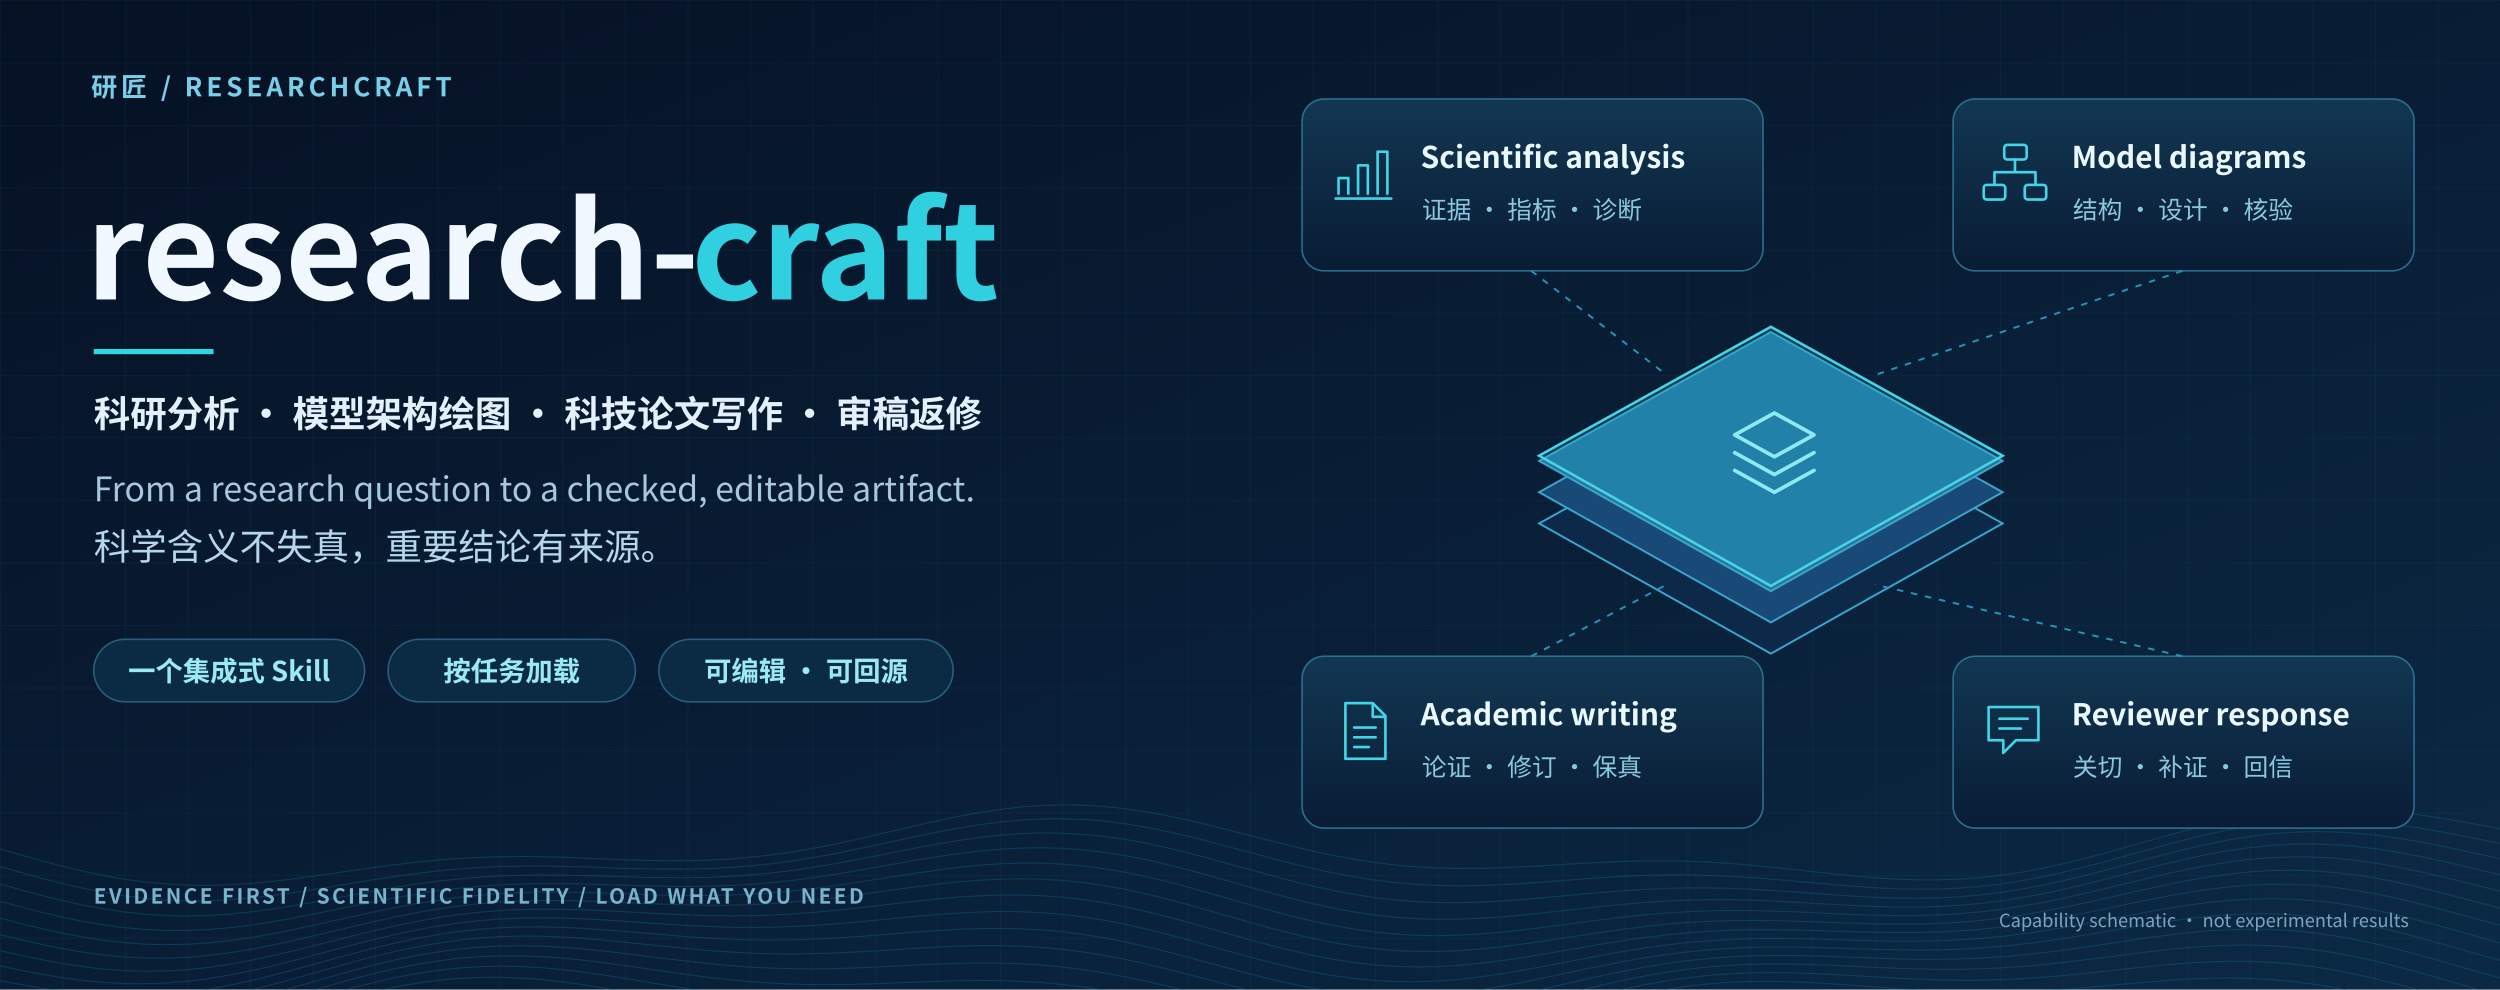
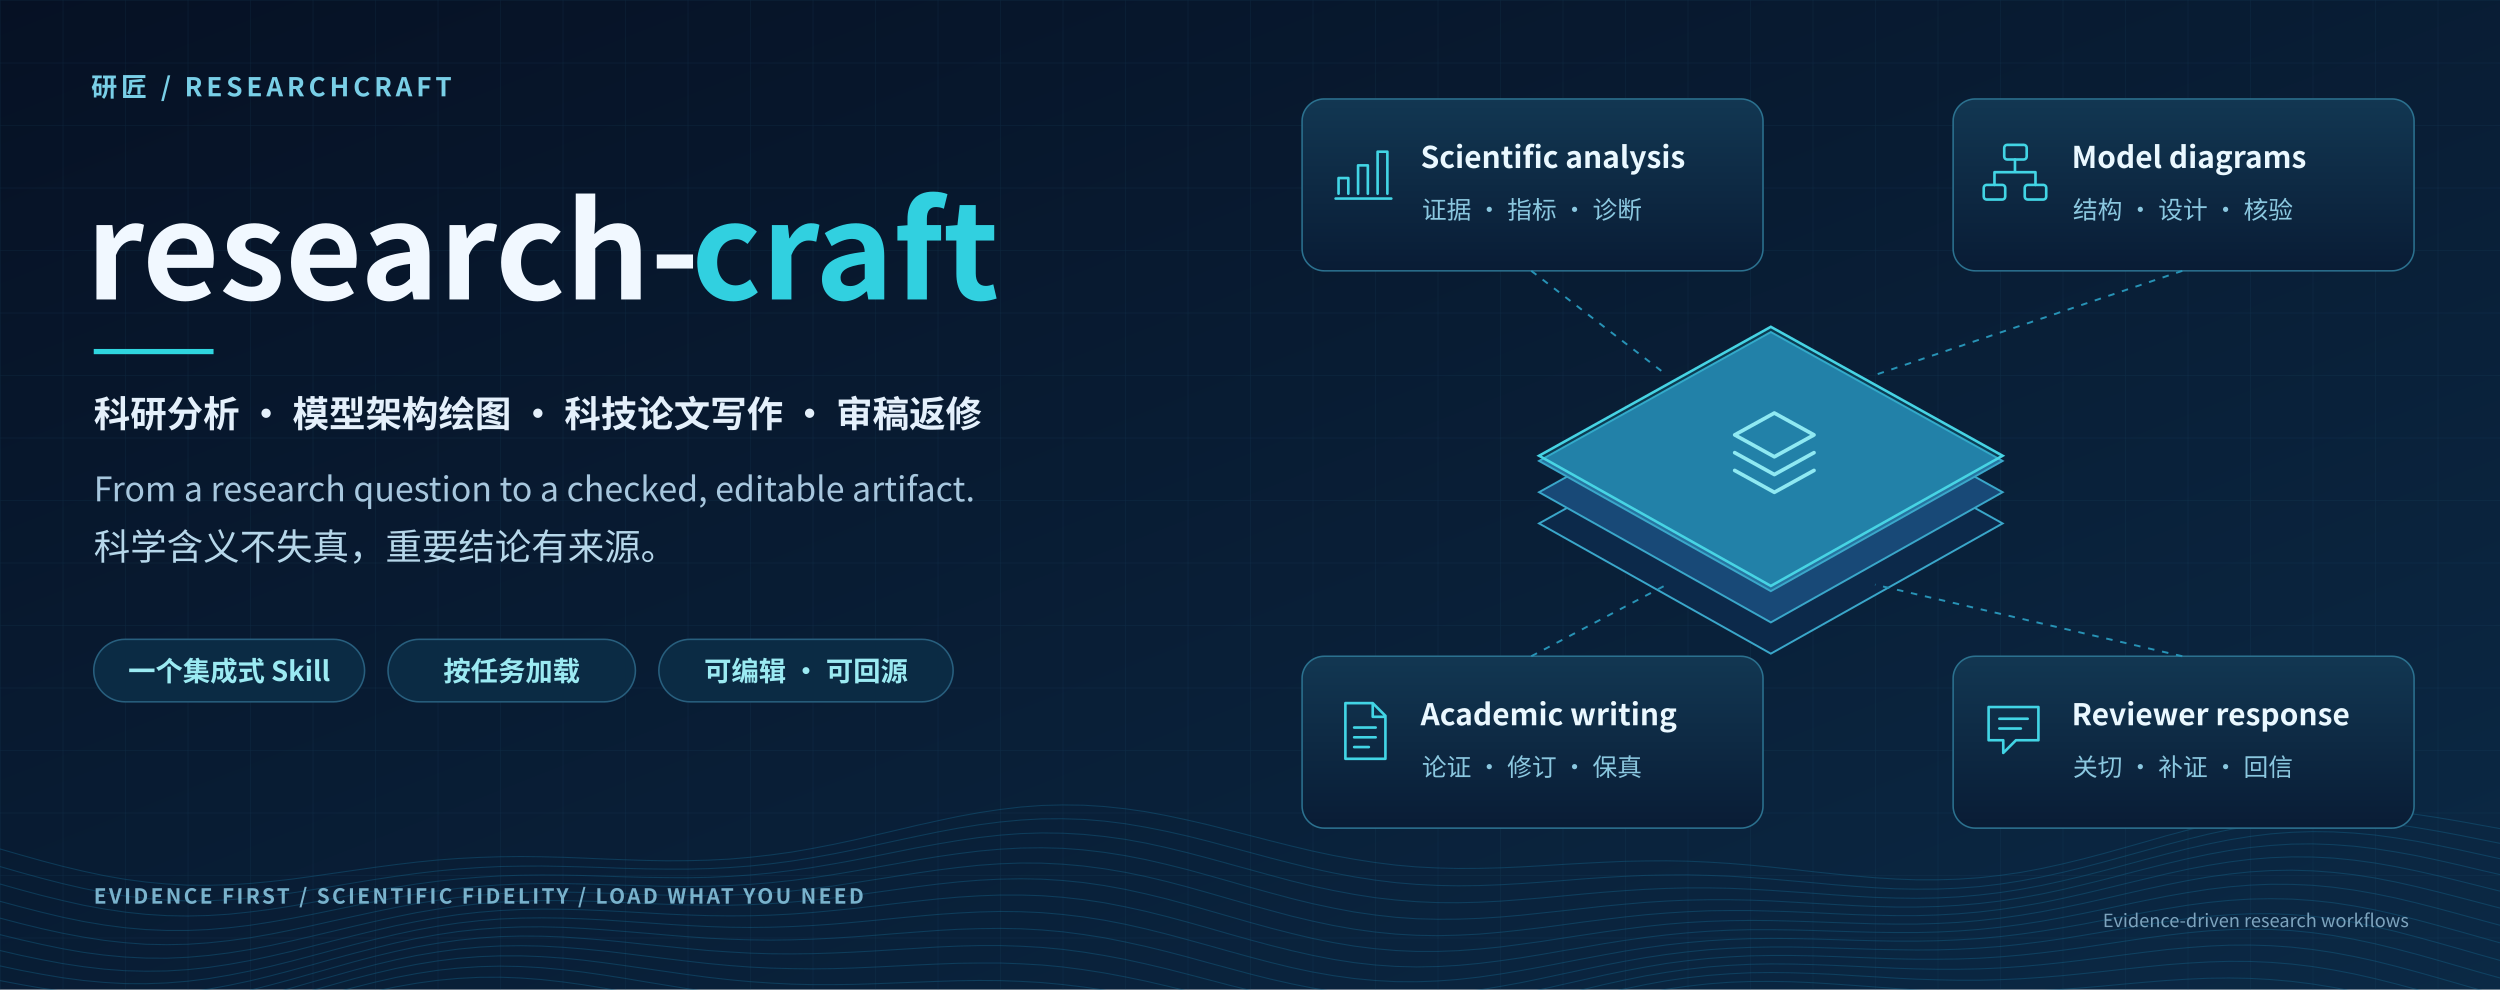
<svg xmlns="http://www.w3.org/2000/svg" width="1920" height="760" viewBox="0 0 1920 760" role="img">
  <defs>
    <linearGradient id="bg" x2="1" y2="1">
      <stop stop-color="#061124" />
      <stop offset="1" stop-color="#0B2945" />
    </linearGradient>
    <linearGradient id="accent">
      <stop stop-color="#2769F5" />
      <stop offset="1" stop-color="#09D4DE" />
    </linearGradient>
    <linearGradient id="glass" x2="0" y2="1">
      <stop stop-color="#123752" />
      <stop offset="1" stop-color="#091C35" />
    </linearGradient>
    <marker id="arrow" viewBox="0 0 10 10" refX="8" refY="5" markerWidth="8" markerHeight="8" orient="auto-start-reverse">
      <path d="M0 1L9 5L0 9" fill="none" stroke="#10ACD0" stroke-width="1.8" />
    </marker>
    <pattern id="grid" width="48" height="48" patternUnits="userSpaceOnUse">
      <path d="M48 0H0V48" fill="none" stroke="#236184" stroke-width=".7" />
    </pattern>
  </defs>
  <rect width="1920" height="760" rx="0" fill="url(#bg)" />
  <rect width="1920" height="760" fill="url(#grid)" opacity="0.22" />
  <polyline points="0,652.0 16,656.6 32,661.1 48,665.3 64,669.1 80,672.5 96,675.3 112,677.4 128,678.9 144,679.8 160,679.9 176,679.5 192,678.5 208,677.0 224,675.2 240,673.0 256,670.7 272,668.4 288,666.1 304,664.0 320,662.1 336,660.5 352,659.3 368,658.5 384,658.0 400,657.8 416,658.0 432,658.4 448,659.0 464,659.7 480,660.3 496,660.8 512,661.1 528,661.0 544,660.6 560,659.8 576,658.4 592,656.6 608,654.4 624,651.6 640,648.5 656,645.1 672,641.4 688,637.7 704,633.9 720,630.4 736,627.0 752,624.1 768,621.7 784,619.8 800,618.6 816,618.2 832,618.4 848,619.4 864,621.1 880,623.4 896,626.4 912,629.8 928,633.5 944,637.6 960,641.7 976,645.8 992,649.8 1008,653.6 1024,657.0 1040,659.9 1056,662.4 1072,664.4 1088,665.8 1104,666.6 1120,667.0 1136,666.9 1152,666.5 1168,665.8 1184,664.9 1200,663.9 1216,663.0 1232,662.2 1248,661.5 1264,661.2 1280,661.1 1296,661.4 1312,662.1 1328,663.1 1344,664.4 1360,665.9 1376,667.6 1392,669.4 1408,671.1 1424,672.7 1440,674.1 1456,675.1 1472,675.7 1488,675.7 1504,675.2 1520,674.1 1536,672.3 1552,670.0 1568,667.0 1584,663.5 1600,659.6 1616,655.4 1632,650.9 1648,646.4 1664,641.8 1680,637.5 1696,633.5 1712,629.9 1728,626.8 1744,624.3 1760,622.4 1776,621.3 1792,620.9 1808,621.1 1824,622.1 1840,623.6 1856,625.5 1872,627.9 1888,630.6 1904,633.5 1920,636.4" fill="none" stroke="#156E96" stroke-width=".8" opacity=".36" />
  <polyline points="0,665.5 16,670.1 32,674.5 48,678.6 64,682.3 80,685.5 96,688.1 112,690.0 128,691.3 144,691.9 160,691.8 176,691.0 192,689.7 208,687.9 224,685.8 240,683.3 256,680.7 272,678.0 288,675.4 304,673.0 320,670.8 336,668.9 352,667.4 368,666.3 384,665.5 400,665.2 416,665.1 432,665.4 448,665.8 464,666.3 480,666.9 496,667.3 512,667.5 528,667.5 544,667.1 560,666.3 576,665.1 592,663.4 608,661.3 624,658.7 640,655.8 656,652.6 672,649.2 688,645.7 704,642.3 720,639.0 736,636.0 752,633.4 768,631.3 784,629.8 800,628.9 816,628.8 832,629.3 848,630.6 864,632.6 880,635.3 896,638.5 912,642.1 928,646.1 944,650.4 960,654.7 976,659.0 992,663.1 1008,667.0 1024,670.4 1040,673.4 1056,675.9 1072,677.9 1088,679.2 1104,680.0 1120,680.3 1136,680.1 1152,679.5 1168,678.6 1184,677.5 1200,676.3 1216,675.0 1232,673.9 1248,673.0 1264,672.3 1280,672.0 1296,671.9 1312,672.3 1328,672.9 1344,673.9 1360,675.1 1376,676.5 1392,677.9 1408,679.4 1424,680.7 1440,681.8 1456,682.6 1472,682.9 1488,682.8 1504,682.1 1520,680.9 1536,679.0 1552,676.5 1568,673.5 1584,670.0 1600,666.1 1616,661.9 1632,657.5 1648,653.1 1664,648.7 1680,644.5 1696,640.6 1712,637.2 1728,634.4 1744,632.1 1760,630.6 1776,629.7 1792,629.6 1808,630.2 1824,631.4 1840,633.2 1856,635.6 1872,638.3 1888,641.3 1904,644.5 1920,647.7" fill="none" stroke="#156E96" stroke-width=".8" opacity=".36" />
  <polyline points="0,678.9 16,683.4 32,687.7 48,691.6 64,695.2 80,698.1 96,700.5 112,702.2 128,703.2 144,703.5 160,703.1 176,702.1 192,700.4 208,698.3 224,695.8 240,693.0 256,690.1 272,687.1 288,684.2 304,681.4 320,678.9 336,676.8 352,675.0 368,673.7 384,672.7 400,672.2 416,672.0 432,672.1 448,672.4 464,672.9 480,673.4 496,673.8 512,674.0 528,674.1 544,673.8 560,673.1 576,672.0 592,670.5 608,668.5 624,666.2 640,663.5 656,660.6 672,657.5 688,654.3 704,651.1 720,648.2 736,645.5 752,643.2 768,641.4 784,640.2 800,639.7 816,639.9 832,640.8 848,642.4 864,644.6 880,647.5 896,651.0 912,654.9 928,659.1 944,663.5 960,667.9 976,672.3 992,676.6 1008,680.5 1024,683.9 1040,686.9 1056,689.4 1072,691.2 1088,692.5 1104,693.2 1120,693.3 1136,692.9 1152,692.1 1168,690.9 1184,689.6 1200,688.1 1216,686.6 1232,685.2 1248,684.0 1264,683.0 1280,682.3 1296,681.9 1312,681.9 1328,682.2 1344,682.9 1360,683.8 1376,684.9 1392,686.0 1408,687.2 1424,688.3 1440,689.2 1456,689.7 1472,689.9 1488,689.6 1504,688.8 1520,687.4 1536,685.5 1552,683.0 1568,680.0 1584,676.5 1600,672.7 1616,668.6 1632,664.3 1648,660.0 1664,655.8 1680,651.8 1696,648.2 1712,645.0 1728,642.4 1744,640.4 1760,639.2 1776,638.7 1792,638.9 1808,639.8 1824,641.3 1840,643.5 1856,646.1 1872,649.2 1888,652.5 1904,656.0 1920,659.5" fill="none" stroke="#156E96" stroke-width=".8" opacity=".36" />
  <polyline points="0,692.2 16,696.5 32,700.6 48,704.4 64,707.7 80,710.4 96,712.5 112,713.9 128,714.6 144,714.6 160,713.9 176,712.5 192,710.6 208,708.1 224,705.3 240,702.2 256,698.9 272,695.6 288,692.4 304,689.4 320,686.6 336,684.2 352,682.3 368,680.7 384,679.6 400,678.9 416,678.6 432,678.6 448,678.9 464,679.4 480,679.9 496,680.3 512,680.7 528,680.8 544,680.6 560,680.1 576,679.2 592,677.9 608,676.2 624,674.1 640,671.7 656,669.0 672,666.2 688,663.4 704,660.5 720,657.9 736,655.6 752,653.6 768,652.2 784,651.3 800,651.1 816,651.5 832,652.7 848,654.6 864,657.1 880,660.2 896,663.9 912,667.9 928,672.3 944,676.8 960,681.4 976,685.8 992,690.1 1008,694.0 1024,697.4 1040,700.4 1056,702.7 1072,704.5 1088,705.6 1104,706.0 1120,705.9 1136,705.3 1152,704.3 1168,702.9 1184,701.2 1200,699.5 1216,697.7 1232,695.9 1248,694.4 1264,693.0 1280,692.0 1296,691.3 1312,691.0 1328,691.0 1344,691.3 1360,691.9 1376,692.8 1392,693.7 1408,694.6 1424,695.5 1440,696.2 1456,696.6 1472,696.6 1488,696.2 1504,695.3 1520,693.9 1536,692.0 1552,689.5 1568,686.6 1584,683.2 1600,679.4 1616,675.5 1632,671.3 1648,667.2 1664,663.2 1680,659.5 1696,656.1 1712,653.2 1728,650.9 1744,649.3 1760,648.3 1776,648.1 1792,648.7 1808,649.9 1824,651.8 1840,654.3 1856,657.2 1872,660.6 1888,664.2 1904,668.0 1920,671.7" fill="none" stroke="#156E96" stroke-width=".8" opacity=".36" />
  <polyline points="0,705.1 16,709.3 32,713.2 48,716.7 64,719.7 80,722.2 96,724.0 112,725.2 128,725.5 144,725.2 160,724.1 176,722.4 192,720.2 208,717.4 224,714.2 240,710.8 256,707.2 272,703.7 288,700.2 304,696.9 320,693.9 336,691.4 352,689.2 368,687.5 384,686.3 400,685.5 416,685.1 432,685.1 448,685.4 464,685.9 480,686.4 496,687.0 512,687.5 528,687.7 544,687.8 560,687.4 576,686.8 592,685.7 608,684.3 624,682.5 640,680.4 656,678.0 672,675.5 688,673.0 704,670.5 720,668.2 736,666.2 752,664.5 768,663.4 784,662.8 800,662.9 816,663.7 832,665.1 848,667.2 864,669.9 880,673.2 896,677.0 912,681.2 928,685.7 944,690.3 960,694.9 976,699.3 992,703.6 1008,707.4 1024,710.8 1040,713.6 1056,715.8 1072,717.4 1088,718.3 1104,718.6 1120,718.2 1136,717.4 1152,716.0 1168,714.3 1184,712.4 1200,710.3 1216,708.1 1232,706.1 1248,704.2 1264,702.5 1280,701.2 1296,700.2 1312,699.5 1328,699.3 1344,699.3 1360,699.7 1376,700.2 1392,700.9 1408,701.7 1424,702.4 1440,702.9 1456,703.2 1472,703.2 1488,702.7 1504,701.8 1520,700.4 1536,698.5 1552,696.1 1568,693.3 1584,690.0 1600,686.4 1616,682.6 1632,678.7 1648,674.9 1664,671.1 1680,667.6 1696,664.6 1712,662.0 1728,660.0 1744,658.7 1760,658.1 1776,658.2 1792,659.0 1808,660.6 1824,662.8 1840,665.6 1856,668.9 1872,672.5 1888,676.4 1904,680.4 1920,684.4" fill="none" stroke="#156E96" stroke-width=".8" opacity=".36" />
  <polyline points="0,717.8 16,721.7 32,725.3 48,728.6 64,731.4 80,733.5 96,735.0 112,735.8 128,735.9 144,735.2 160,733.8 176,731.8 192,729.2 208,726.1 224,722.6 240,718.9 256,715.1 272,711.3 288,707.6 304,704.1 320,700.9 336,698.2 352,695.9 368,694.1 384,692.8 400,692.0 416,691.6 432,691.6 448,692.0 464,692.5 480,693.2 496,693.9 512,694.5 528,695.0 544,695.2 560,695.2 576,694.8 592,694.0 608,692.8 624,691.4 640,689.6 656,687.6 672,685.4 688,683.2 704,681.0 720,679.0 736,677.3 752,676.0 768,675.2 784,674.9 800,675.2 816,676.2 832,677.8 848,680.1 864,683.0 880,686.5 896,690.4 912,694.7 928,699.2 944,703.8 960,708.4 976,712.8 992,716.9 1008,720.7 1024,723.9 1040,726.6 1056,728.6 1072,730.0 1088,730.7 1104,730.7 1120,730.1 1136,728.9 1152,727.3 1168,725.2 1184,723.0 1200,720.5 1216,718.1 1232,715.7 1248,713.5 1264,711.5 1280,709.8 1296,708.5 1312,707.6 1328,707.1 1344,706.9 1360,707.0 1376,707.4 1392,707.9 1408,708.5 1424,709.0 1440,709.5 1456,709.7 1472,709.7 1488,709.2 1504,708.4 1520,707.0 1536,705.2 1552,702.9 1568,700.2 1584,697.1 1600,693.8 1616,690.2 1632,686.5 1648,682.9 1664,679.5 1680,676.3 1696,673.5 1712,671.3 1728,669.6 1744,668.6 1760,668.3 1776,668.8 1792,670.0 1808,671.8 1824,674.3 1840,677.4 1856,681.0 1872,684.9 1888,689.0 1904,693.2 1920,697.4" fill="none" stroke="#156E96" stroke-width=".8" opacity=".36" />
  <polyline points="0,730.0 16,733.7 32,737.0 48,740.0 64,742.4 80,744.3 96,745.5 112,745.9 128,745.7 144,744.7 160,743.0 176,740.6 192,737.7 208,734.3 224,730.6 240,726.6 256,722.5 272,718.5 288,714.6 304,710.9 320,707.7 336,704.8 352,702.4 368,700.6 384,699.3 400,698.5 416,698.2 432,698.3 448,698.7 464,699.4 480,700.2 496,701.1 512,702.0 528,702.7 544,703.2 560,703.4 576,703.3 592,702.8 608,702.0 624,700.8 640,699.3 656,697.7 672,695.8 688,693.9 704,692.1 720,690.4 736,689.0 752,688.0 768,687.4 784,687.4 800,687.9 816,689.1 832,690.9 848,693.3 864,696.4 880,699.9 896,703.9 912,708.2 928,712.7 944,717.3 960,721.8 976,726.1 992,730.1 1008,733.7 1024,736.8 1040,739.3 1056,741.1 1072,742.2 1088,742.6 1104,742.3 1120,741.4 1136,739.9 1152,737.9 1168,735.6 1184,733.0 1200,730.2 1216,727.5 1232,724.7 1248,722.2 1264,719.9 1280,718.0 1296,716.4 1312,715.2 1328,714.4 1344,714.0 1360,714.0 1376,714.2 1392,714.6 1408,715.1 1424,715.6 1440,716.0 1456,716.2 1472,716.2 1488,715.8 1504,715.0 1520,713.8 1536,712.1 1552,710.0 1568,707.5 1584,704.6 1600,701.5 1616,698.2 1632,694.8 1648,691.5 1664,688.3 1680,685.5 1696,683.0 1712,681.1 1728,679.8 1744,679.1 1760,679.2 1776,679.9 1792,681.4 1808,683.6 1824,686.4 1840,689.7 1856,693.5 1872,697.6 1888,701.9 1904,706.3 1920,710.6" fill="none" stroke="#156E96" stroke-width=".8" opacity=".36" />
  <polyline points="0,741.8 16,745.2 32,748.2 48,750.9 64,753.0 80,754.5 96,755.4 112,755.5 128,754.9 144,753.6 160,751.6 176,748.9 192,745.7 208,742.1 224,738.1 240,733.9 256,729.6 272,725.4 288,721.4 304,717.6 320,714.2 336,711.3 352,708.9 368,707.1 384,705.8 400,705.1 416,704.9 432,705.1 448,705.7 464,706.5 480,707.6 496,708.7 512,709.8 528,710.8 544,711.6 560,712.1 576,712.3 592,712.1 608,711.6 624,710.8 640,709.7 656,708.3 672,706.8 688,705.2 704,703.7 720,702.3 736,701.2 752,700.4 768,700.0 784,700.2 800,700.9 816,702.3 832,704.2 848,706.7 864,709.8 880,713.4 896,717.4 912,721.7 928,726.1 944,730.6 960,735.0 976,739.2 992,743.1 1008,746.5 1024,749.3 1040,751.5 1056,753.0 1072,753.9 1088,754.0 1104,753.4 1120,752.2 1136,750.4 1152,748.1 1168,745.4 1184,742.5 1200,739.4 1216,736.3 1232,733.3 1248,730.4 1264,727.9 1280,725.7 1296,723.9 1312,722.5 1328,721.5 1344,720.9 1360,720.7 1376,720.8 1392,721.1 1408,721.6 1424,722.1 1440,722.5 1456,722.8 1472,722.8 1488,722.5 1504,721.8 1520,720.8 1536,719.3 1552,717.4 1568,715.1 1584,712.5 1600,709.7 1616,706.6 1632,703.6 1648,700.6 1664,697.8 1680,695.2 1696,693.1 1712,691.5 1728,690.5 1744,690.2 1760,690.5 1776,691.6 1792,693.3 1808,695.8 1824,698.8 1840,702.4 1856,706.4 1872,710.7 1888,715.1 1904,719.6 1920,724.1" fill="none" stroke="#156E96" stroke-width=".8" opacity=".36" />
  <polyline points="0,753.1 16,756.1 32,758.9 48,761.2 64,763.0 80,764.2 96,764.7 112,764.5 128,763.6 144,762.0 160,759.7 176,756.7 192,753.3 208,749.4 224,745.2 240,740.9 256,736.4 272,732.1 288,728.0 304,724.1 320,720.7 336,717.8 352,715.4 368,713.7 384,712.5 400,711.9 416,711.8 432,712.2 448,713.0 464,714.1 480,715.4 496,716.7 512,718.1 528,719.4 544,720.5 560,721.3 576,721.8 592,722.0 608,721.8 624,721.3 640,720.5 656,719.5 672,718.3 688,717.0 704,715.8 720,714.6 736,713.7 752,713.2 768,713.0 784,713.3 800,714.2 816,715.6 832,717.7 848,720.2 864,723.4 880,726.9 896,730.8 912,735.0 928,739.4 944,743.7 960,748.0 976,752.0 992,755.6 1008,758.8 1024,761.4 1040,763.3 1056,764.6 1072,765.1 1088,764.9 1104,763.9 1120,762.4 1136,760.3 1152,757.6 1168,754.7 1184,751.4 1200,748.0 1216,744.6 1232,741.3 1248,738.2 1264,735.4 1280,733.0 1296,731.0 1312,729.4 1328,728.3 1344,727.6 1360,727.3 1376,727.3 1392,727.6 1408,728.1 1424,728.6 1440,729.1 1456,729.4 1472,729.6 1488,729.5 1504,729.0 1520,728.1 1536,726.9 1552,725.2 1568,723.2 1584,720.9 1600,718.3 1616,715.6 1632,712.9 1648,710.2 1664,707.7 1680,705.5 1696,703.8 1712,702.5 1728,701.8 1744,701.7 1760,702.4 1776,703.7 1792,705.7 1808,708.4 1824,711.7 1840,715.4 1856,719.6 1872,724.0 1888,728.5 1904,733.1 1920,737.6" fill="none" stroke="#156E96" stroke-width=".8" opacity=".36" />
  <polyline points="0,763.8 16,766.5 32,768.9 48,770.9 64,772.4 80,773.2 96,773.5 112,773.0 128,771.8 144,769.9 160,767.3 176,764.2 192,760.5 208,756.4 224,752.1 240,747.6 256,743.1 272,738.6 288,734.4 304,730.6 320,727.2 336,724.4 352,722.1 368,720.4 384,719.3 400,718.9 416,719.0 432,719.6 448,720.7 464,722.0 480,723.6 496,725.3 512,726.9 528,728.5 544,730.0 560,731.1 576,732.0 592,732.5 608,732.6 624,732.4 640,731.9 656,731.2 672,730.3 688,729.3 704,728.3 720,727.3 736,726.6 752,726.2 768,726.2 784,726.7 800,727.6 816,729.1 832,731.2 848,733.8 864,736.8 880,740.3 896,744.1 912,748.2 928,752.4 944,756.6 960,760.6 976,764.4 992,767.8 1008,770.7 1024,773.0 1040,774.6 1056,775.5 1072,775.7 1088,775.2 1104,773.9 1120,772.1 1136,769.6 1152,766.7 1168,763.4 1184,759.8 1200,756.1 1216,752.5 1232,748.9 1248,745.6 1264,742.6 1280,739.9 1296,737.8 1312,736.1 1328,734.9 1344,734.1 1360,733.8 1376,733.8 1392,734.1 1408,734.6 1424,735.2 1440,735.8 1456,736.4 1472,736.7 1488,736.7 1504,736.5 1520,735.9 1536,734.9 1552,733.5 1568,731.8 1584,729.8 1600,727.6 1616,725.2 1632,722.8 1648,720.4 1664,718.3 1680,716.4 1696,714.9 1712,714.0 1728,713.6 1744,713.8 1760,714.7 1776,716.3 1792,718.5 1808,721.4 1824,724.8 1840,728.7 1856,732.9 1872,737.4 1888,742.0 1904,746.6 1920,751.1" fill="none" stroke="#156E96" stroke-width=".8" opacity=".36" />
  <polyline points="0,774.0 16,776.4 32,778.4 48,780.1 64,781.3 80,781.8 96,781.7 112,781.0 128,779.5 144,777.4 160,774.6 176,771.2 192,767.4 208,763.2 224,758.7 240,754.1 256,749.6 272,745.1 288,740.9 304,737.1 320,733.8 336,731.1 352,728.9 368,727.4 384,726.5 400,726.3 416,726.6 432,727.5 448,728.8 464,730.4 480,732.3 496,734.3 512,736.3 528,738.2 544,740.0 560,741.5 576,742.7 592,743.5 608,743.9 624,744.1 640,743.9 656,743.4 672,742.7 688,741.9 704,741.1 720,740.4 736,739.8 752,739.6 768,739.6 784,740.2 800,741.1 816,742.6 832,744.7 848,747.2 864,750.2 880,753.5 896,757.2 912,761.1 928,765.1 944,769.1 960,772.8 976,776.4 992,779.5 1008,782.1 1024,784.0 1040,785.4 1056,786.0 1072,785.8 1088,785.0 1104,783.4 1120,781.2 1136,778.4 1152,775.2 1168,771.6 1184,767.7 1200,763.8 1216,759.9 1232,756.1 1248,752.6 1264,749.4 1280,746.7 1296,744.4 1312,742.6 1328,741.4 1344,740.6 1360,740.3 1376,740.4 1392,740.8 1408,741.4 1424,742.1 1440,742.9 1456,743.6 1472,744.1 1488,744.4 1504,744.4 1520,744.1 1536,743.4 1552,742.3 1568,740.9 1584,739.2 1600,737.3 1616,735.3 1632,733.2 1648,731.2 1664,729.3 1680,727.8 1696,726.6 1712,725.9 1728,725.8 1744,726.3 1760,727.4 1776,729.2 1792,731.6 1808,734.6 1824,738.1 1840,742.1 1856,746.4 1872,750.9 1888,755.5 1904,760.1 1920,764.5" fill="none" stroke="#156E96" stroke-width=".8" opacity=".36" />
  <polyline points="0,783.6 16,785.7 32,787.4 48,788.8 64,789.6 80,789.9 96,789.5 112,788.5 128,786.8 144,784.5 160,781.5 176,778.0 192,774.1 208,769.8 224,765.3 240,760.6 256,756.1 272,751.6 288,747.5 304,743.8 320,740.6 336,738.0 352,736.0 368,734.7 384,734.1 400,734.1 416,734.7 432,735.8 448,737.4 464,739.4 480,741.6 496,743.9 512,746.2 528,748.5 544,750.6 560,752.4 576,753.9 592,755.0 608,755.8 624,756.2 640,756.2 656,756.0 672,755.5 688,754.9 704,754.3 720,753.7 736,753.2 752,753.0 768,753.1 784,753.7 800,754.6 816,756.1 832,758.0 848,760.4 864,763.3 880,766.5 896,770.0 912,773.7 928,777.4 944,781.1 960,784.6 976,787.8 992,790.6 1008,792.9 1024,794.6 1040,795.6 1056,795.8 1072,795.4 1088,794.2 1104,792.3 1120,789.8 1136,786.7 1152,783.2 1168,779.3 1184,775.2 1200,771.1 1216,767.0 1232,763.0 1248,759.4 1264,756.1 1280,753.2 1296,750.9 1312,749.1 1328,747.9 1344,747.1 1360,746.9 1376,747.1 1392,747.6 1408,748.3 1424,749.3 1440,750.2 1456,751.2 1472,752.0 1488,752.5 1504,752.8 1520,752.8 1536,752.4 1552,751.7 1568,750.6 1584,749.3 1600,747.7 1616,746.0 1632,744.2 1648,742.5 1664,740.9 1680,739.7 1696,738.8 1712,738.3 1728,738.4 1744,739.1 1760,740.4 1776,742.3 1792,744.9 1808,748.0 1824,751.6 1840,755.6 1856,759.9 1872,764.4 1888,769.0 1904,773.5 1920,777.7" fill="none" stroke="#156E96" stroke-width=".8" opacity=".36" />
  <polyline points="0,792.7 16,794.4 32,795.9 48,796.9 64,797.5 80,797.5 96,796.9 112,795.7 128,793.8 144,791.3 160,788.2 176,784.6 192,780.6 208,776.3 224,771.7 240,767.1 256,762.6 272,758.3 288,754.3 304,750.7 320,747.7 336,745.2 352,743.5 368,742.4 384,742.0 400,742.3 416,743.2 432,744.7 448,746.6 464,748.9 480,751.4 496,754.1 512,756.7 528,759.3 544,761.7 560,763.8 576,765.6 592,767.0 608,768.0 624,768.7 640,768.9 656,768.9 672,768.6 688,768.1 704,767.6 720,767.1 736,766.7 752,766.5 768,766.7 784,767.1 800,768.0 816,769.4 832,771.2 848,773.4 864,776.1 880,779.1 896,782.4 912,785.8 928,789.3 944,792.7 960,795.9 976,798.8 992,801.3 1008,803.2 1024,804.5 1040,805.2 1056,805.1 1072,804.4 1088,802.8 1104,800.7 1120,797.9 1136,794.5 1152,790.7 1168,786.6 1184,782.4 1200,778.0 1216,773.8 1232,769.7 1248,765.9 1264,762.6 1280,759.7 1296,757.4 1312,755.6 1328,754.4 1344,753.8 1360,753.7 1376,754.0 1392,754.7 1408,755.7 1424,756.8 1440,758.0 1456,759.2 1472,760.3 1488,761.2 1504,761.8 1520,762.1 1536,762.0 1552,761.6 1568,760.8 1584,759.8 1600,758.6 1616,757.2 1632,755.7 1648,754.3 1664,753.0 1680,752.0 1696,751.3 1712,751.1 1728,751.4 1744,752.3 1760,753.7 1776,755.7 1792,758.3 1808,761.5 1824,765.1 1840,769.1 1856,773.4 1872,777.8 1888,782.2 1904,786.6 1920,790.7" fill="none" stroke="#156E96" stroke-width=".8" opacity=".36" />
  <polyline points="0,801.2 16,802.7 32,803.8 48,804.6 64,805.0 80,804.8 96,804.0 112,802.6 128,800.6 144,798.0 160,794.8 176,791.1 192,787.1 208,782.8 224,778.3 240,773.8 256,769.3 272,765.1 288,761.3 304,757.9 320,755.1 336,752.9 352,751.4 368,750.6 384,750.5 400,751.1 416,752.3 432,754.1 448,756.3 464,758.9 480,761.8 496,764.8 512,767.8 528,770.7 544,773.3 560,775.8 576,777.8 592,779.5 608,780.7 624,781.5 640,782.0 656,782.1 672,781.9 688,781.6 704,781.1 720,780.6 736,780.2 752,780.0 768,780.1 784,780.5 800,781.2 816,782.4 832,784.1 848,786.1 864,788.6 880,791.3 896,794.3 912,797.4 928,800.6 944,803.7 960,806.6 976,809.2 992,811.3 1008,812.9 1024,813.9 1040,814.3 1056,813.9 1072,812.8 1088,811.0 1104,808.6 1120,805.5 1136,801.9 1152,797.9 1168,793.7 1184,789.2 1200,784.8 1216,780.4 1232,776.2 1248,772.4 1264,769.1 1280,766.2 1296,763.9 1312,762.3 1328,761.2 1344,760.7 1360,760.7 1376,761.2 1392,762.1 1408,763.4 1424,764.8 1440,766.3 1456,767.8 1472,769.1 1488,770.3 1504,771.3 1520,771.9 1536,772.1 1552,772.1 1568,771.6 1584,770.9 1600,770.0 1616,768.9 1632,767.7 1648,766.6 1664,765.5 1680,764.7 1696,764.3 1712,764.2 1728,764.6 1744,765.6 1760,767.1 1776,769.2 1792,771.9 1808,775.0 1824,778.6 1840,782.5 1856,786.7 1872,791.0 1888,795.3 1904,799.4 1920,803.3" fill="none" stroke="#156E96" stroke-width=".8" opacity=".36" />
  <text x="70" y="74" font-family="Segoe UI, Microsoft YaHei, Noto Sans CJK SC, sans-serif" font-size="20" font-weight="600" fill="#79CFE7" text-anchor="start" letter-spacing="3">研匠  /  RESEARCHCRAFT</text>
  <text x="66" y="230" font-family="Segoe UI, Microsoft YaHei, Noto Sans CJK SC, sans-serif" font-size="102" font-weight="700" fill="#F1F8FF" text-anchor="start">research-</text>
  <text x="531" y="230" font-family="Segoe UI, Microsoft YaHei, Noto Sans CJK SC, sans-serif" font-size="102" font-weight="700" fill="#31D0E0" text-anchor="start">craft</text>
  <path d="M72 270L164 270" fill="none" stroke="#2FD5DF" stroke-width="4" />
  <text x="72" y="328" font-family="Segoe UI, Microsoft YaHei, Noto Sans CJK SC, sans-serif" font-size="28" font-weight="600" fill="#E4F0FB" text-anchor="start">科研分析 · 模型架构绘图 · 科技论文写作 · 审稿返修</text>
  <text x="72" y="385" font-family="Segoe UI, Microsoft YaHei, Noto Sans CJK SC, sans-serif" font-size="26" font-weight="400" fill="#A7C7DE" text-anchor="start">From a research question to a checked, editable artifact.</text>
  <text x="72" y="430" font-family="Segoe UI, Microsoft YaHei, Noto Sans CJK SC, sans-serif" font-size="28" font-weight="400" fill="#B6D7EA" text-anchor="start">科学含义不失真，重要结论有来源。</text>
  <rect x="72" y="491" width="208" height="48" rx="24" fill="#0B2B44" stroke="#285F7E" stroke-width="1.2" />
  <text x="176.0" y="523" font-family="Segoe UI, Microsoft YaHei, Noto Sans CJK SC, sans-serif" font-size="21" font-weight="600" fill="#9BEAF2" text-anchor="middle">一个集成式 Skill</text>
  <rect x="298" y="491" width="190" height="48" rx="24" fill="#0B2B44" stroke="#285F7E" stroke-width="1.2" />
  <text x="393.0" y="523" font-family="Segoe UI, Microsoft YaHei, Noto Sans CJK SC, sans-serif" font-size="21" font-weight="600" fill="#9BEAF2" text-anchor="middle">按任务加载</text>
  <rect x="506" y="491" width="226" height="48" rx="24" fill="#0B2B44" stroke="#285F7E" stroke-width="1.2" />
  <text x="619.0" y="523" font-family="Segoe UI, Microsoft YaHei, Noto Sans CJK SC, sans-serif" font-size="21" font-weight="600" fill="#9BEAF2" text-anchor="middle">可编辑 · 可回源</text>
  <path d="M1360 303L1538 402L1360 502L1182 402Z" fill="#0C294A" stroke="#3AA7CA" stroke-width="1.5" />
  <path d="M1360 279L1538 378L1360 478L1182 378Z" fill="#184977" stroke="#3AA7CA" stroke-width="1.5" />
  <path d="M1360 255L1538 354L1360 454L1182 354Z" fill="#2674A0" stroke="#3AA7CA" stroke-width="1.5" />
  <path d="M1360 251L1538 350L1360 450L1182 350Z" fill="#17B5C8" fill-opacity=".20" stroke="#47D4E4" stroke-width="2" />
  <g transform="translate(1327 313) scale(1.05)" fill="none" stroke="#8FE9F2" stroke-width="2.7" stroke-linecap="round" stroke-linejoin="round">
    <path d="M5 20L34 4L63 20L34 36ZM5 33L34 49L63 33M5 46L34 62L63 46" />
  </g>
  <rect x="1000" y="76" width="354" height="132" rx="17" fill="url(#glass)" stroke="#2B718F" stroke-width="1.2" />
  <g transform="translate(1022 109) scale(0.75)" fill="none" stroke="#42D5E5" stroke-width="2.7" stroke-linecap="round" stroke-linejoin="round">
    <path d="M8 53V37H18V53M28 53V24H38V53M48 53V10H58V53M5 58H62" />
  </g>
  <text x="1091" y="129" font-family="Segoe UI, Microsoft YaHei, Noto Sans CJK SC, sans-serif" font-size="23" font-weight="600" fill="#EAF8FF" text-anchor="start">Scientific analysis</text>
  <text x="1092" y="168" font-family="Segoe UI, Microsoft YaHei, Noto Sans CJK SC, sans-serif" font-size="19" font-weight="400" fill="#8BC8E0" text-anchor="start">证据 · 指标 · 诊断</text>
  <rect x="1500" y="76" width="354" height="132" rx="17" fill="url(#glass)" stroke="#2B718F" stroke-width="1.2" />
  <g transform="translate(1522 109) scale(0.75)" fill="none" stroke="#42D5E5" stroke-width="2.7" stroke-linecap="round" stroke-linejoin="round">
    <rect x="23" y="3" width="23" height="15" rx="3" />
    <rect x="2" y="44" width="22" height="15" rx="3" />
    <rect x="44" y="44" width="22" height="15" rx="3" />
    <path d="M34 18V31H13V44M34 31H55V44" />
  </g>
  <text x="1591" y="129" font-family="Segoe UI, Microsoft YaHei, Noto Sans CJK SC, sans-serif" font-size="23" font-weight="600" fill="#EAF8FF" text-anchor="start">Model diagrams</text>
  <text x="1592" y="168" font-family="Segoe UI, Microsoft YaHei, Noto Sans CJK SC, sans-serif" font-size="19" font-weight="400" fill="#8BC8E0" text-anchor="start">结构 · 设计 · 核验</text>
  <rect x="1000" y="504" width="354" height="132" rx="17" fill="url(#glass)" stroke="#2B718F" stroke-width="1.2" />
  <g transform="translate(1022 537) scale(0.75)" fill="none" stroke="#42D5E5" stroke-width="2.7" stroke-linecap="round" stroke-linejoin="round">
    <path d="M15 4H43L56 17V61H15ZM43 4V18H56M24 29H46M24 39H46M24 49H39" />
  </g>
  <text x="1091" y="557" font-family="Segoe UI, Microsoft YaHei, Noto Sans CJK SC, sans-serif" font-size="23" font-weight="600" fill="#EAF8FF" text-anchor="start">Academic writing</text>
  <text x="1092" y="596" font-family="Segoe UI, Microsoft YaHei, Noto Sans CJK SC, sans-serif" font-size="19" font-weight="400" fill="#8BC8E0" text-anchor="start">论证 · 修订 · 保真</text>
  <rect x="1500" y="504" width="354" height="132" rx="17" fill="url(#glass)" stroke="#2B718F" stroke-width="1.2" />
  <g transform="translate(1522 537) scale(0.75)" fill="none" stroke="#42D5E5" stroke-width="2.7" stroke-linecap="round" stroke-linejoin="round">
    <path d="M7 8H58V42H35L22 55V42H7ZM18 20H47M18 30H40" />
  </g>
  <text x="1591" y="557" font-family="Segoe UI, Microsoft YaHei, Noto Sans CJK SC, sans-serif" font-size="23" font-weight="600" fill="#EAF8FF" text-anchor="start">Reviewer response</text>
  <text x="1592" y="596" font-family="Segoe UI, Microsoft YaHei, Noto Sans CJK SC, sans-serif" font-size="19" font-weight="400" fill="#8BC8E0" text-anchor="start">关切 · 补证 · 回信</text>
  <path d="M1176 208L1280 288" fill="none" stroke="#2793B6" stroke-width="1.5" stroke-dasharray="5 6" />
  <path d="M1676 208L1440 288" fill="none" stroke="#2793B6" stroke-width="1.5" stroke-dasharray="5 6" />
  <path d="M1176 504L1280 449" fill="none" stroke="#2793B6" stroke-width="1.5" stroke-dasharray="5 6" />
  <path d="M1676 504L1440 449" fill="none" stroke="#2793B6" stroke-width="1.5" stroke-dasharray="5 6" />
  <text x="72" y="694" font-family="Segoe UI, Microsoft YaHei, Noto Sans CJK SC, sans-serif" font-size="16" font-weight="600" fill="#79B2CC" text-anchor="start" letter-spacing="1.8">EVIDENCE FIRST  /  SCIENTIFIC FIDELITY  /  LOAD WHAT YOU NEED</text>
-   <text x="1850" y="712" font-family="Segoe UI, Microsoft YaHei, Noto Sans CJK SC, sans-serif" font-size="14" font-weight="400" fill="#7DA4BE" text-anchor="end">Capability schematic · not experimental results</text>
+   <text x="1850" y="712" font-family="Segoe UI, Microsoft YaHei, Noto Sans CJK SC, sans-serif" font-size="14" font-weight="400" fill="#7DA4BE" text-anchor="end">Evidence-driven research workflows</text>
</svg>
